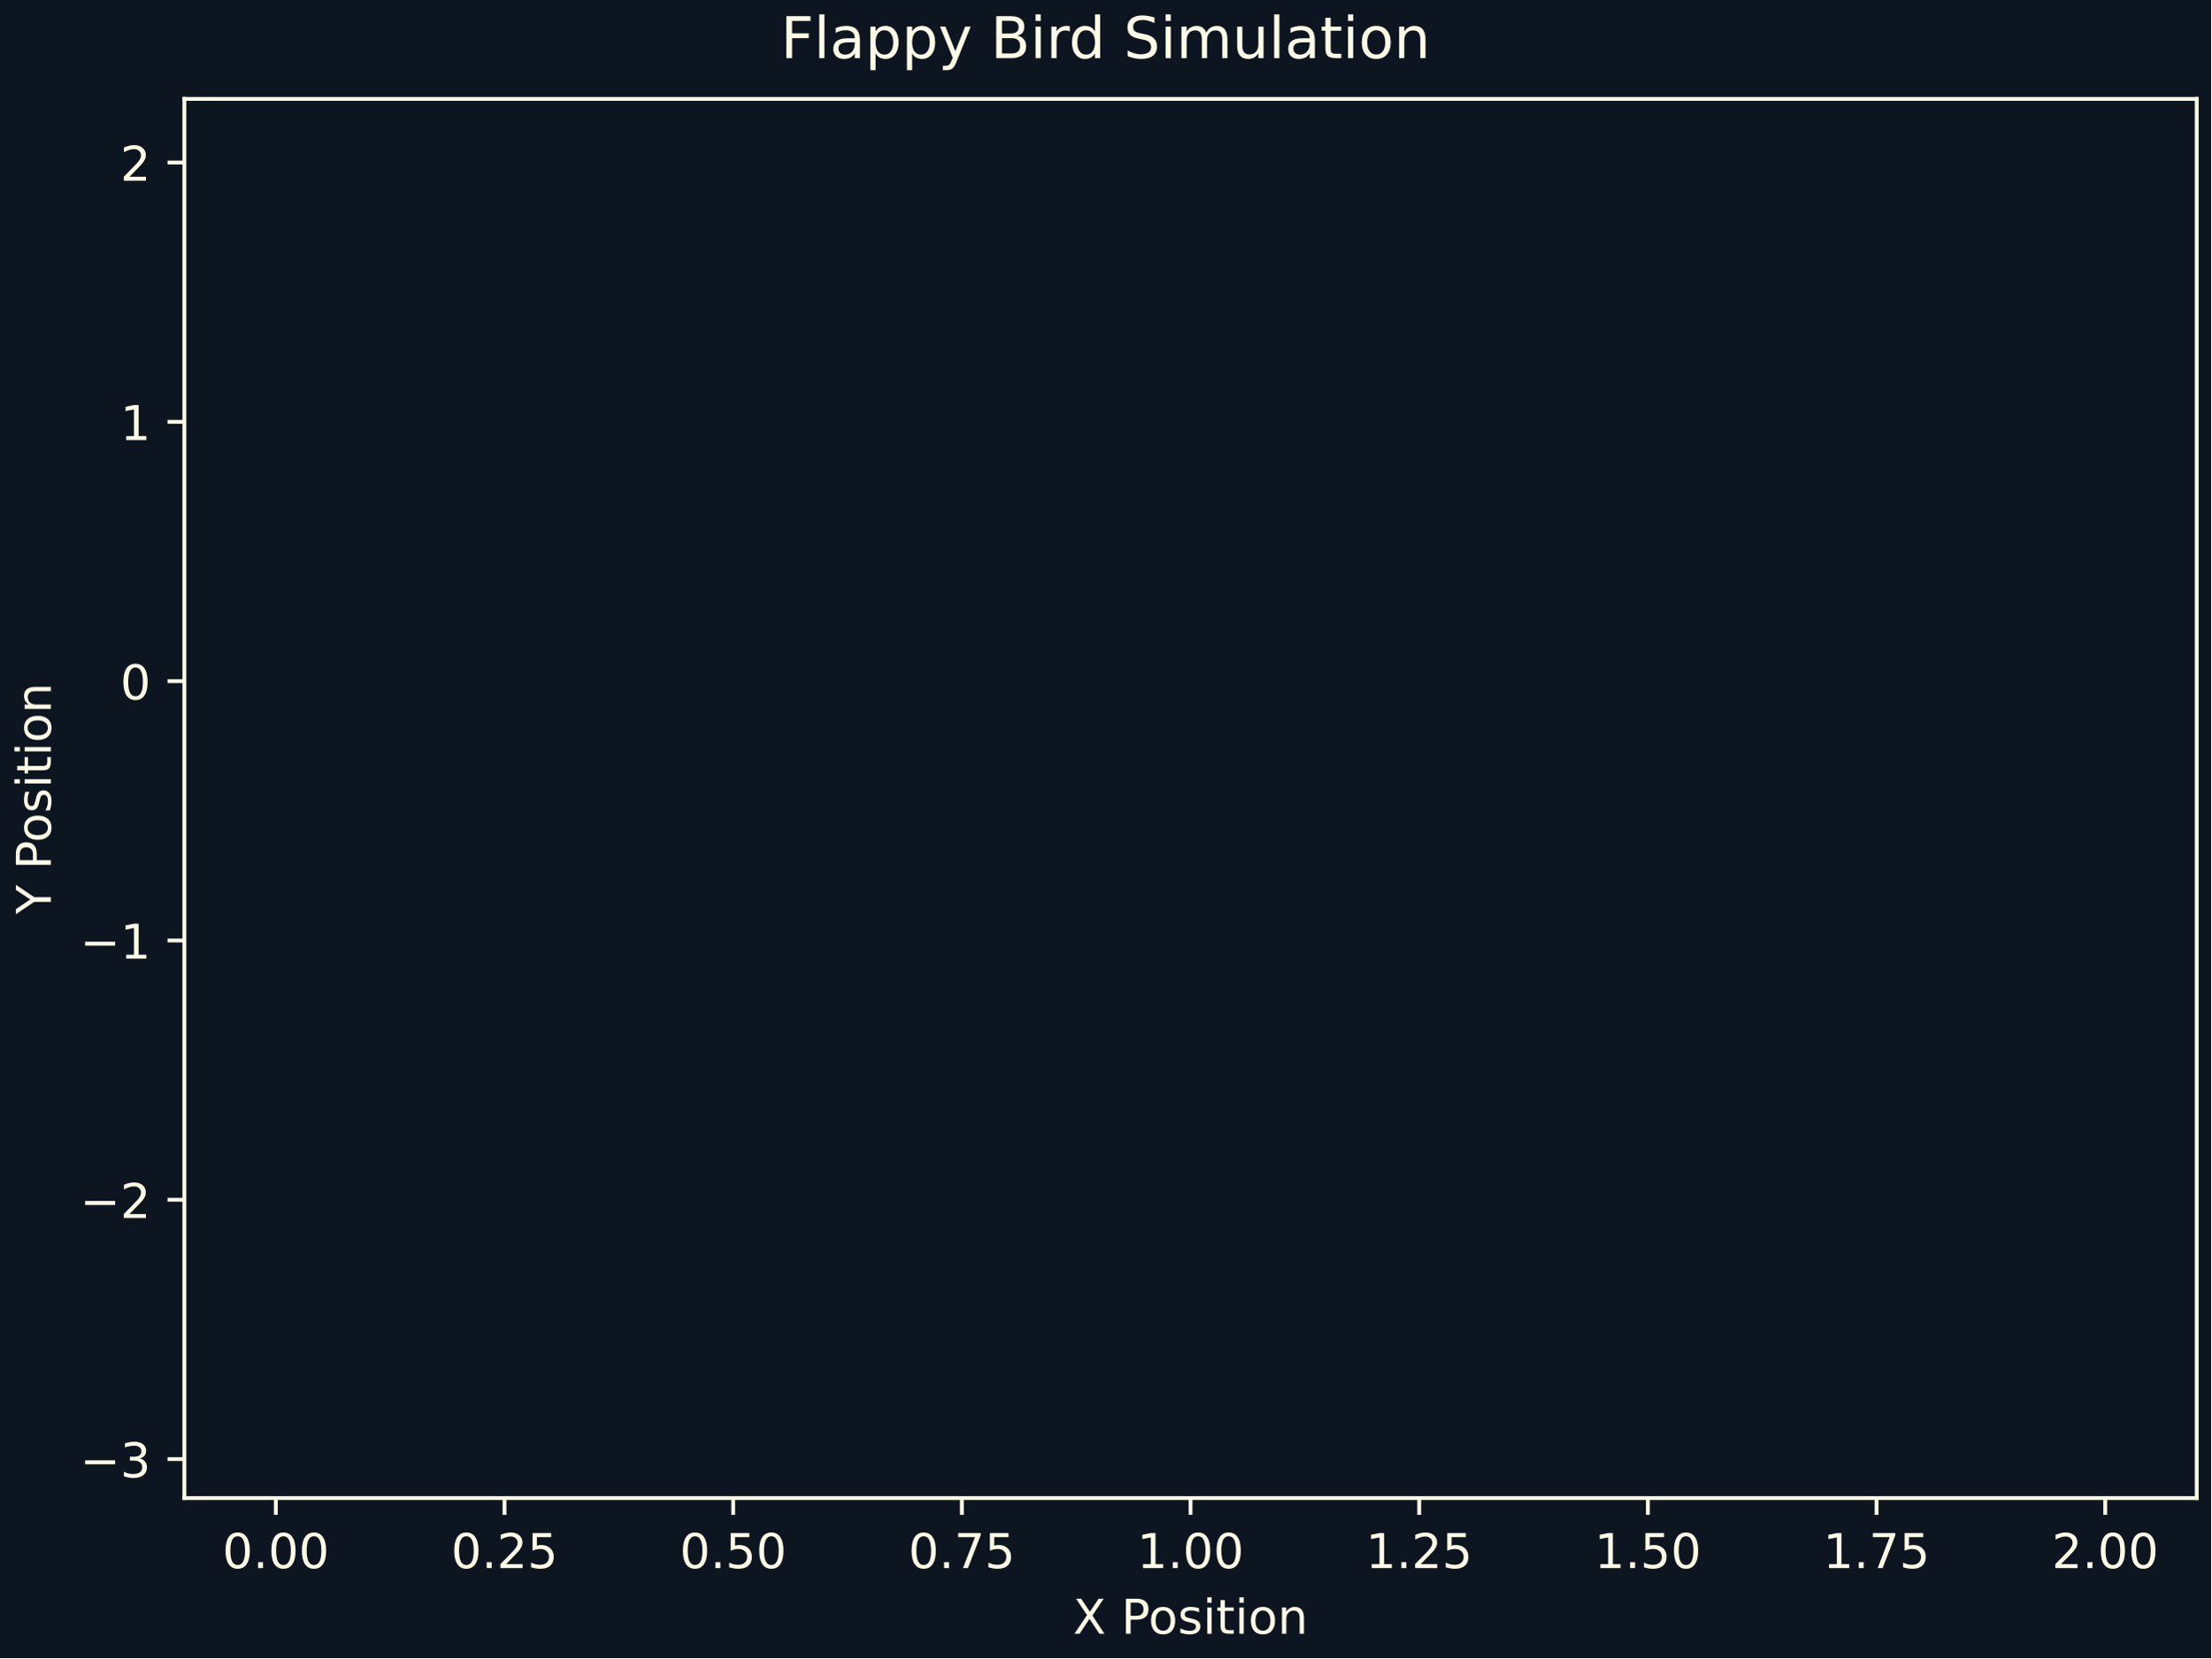
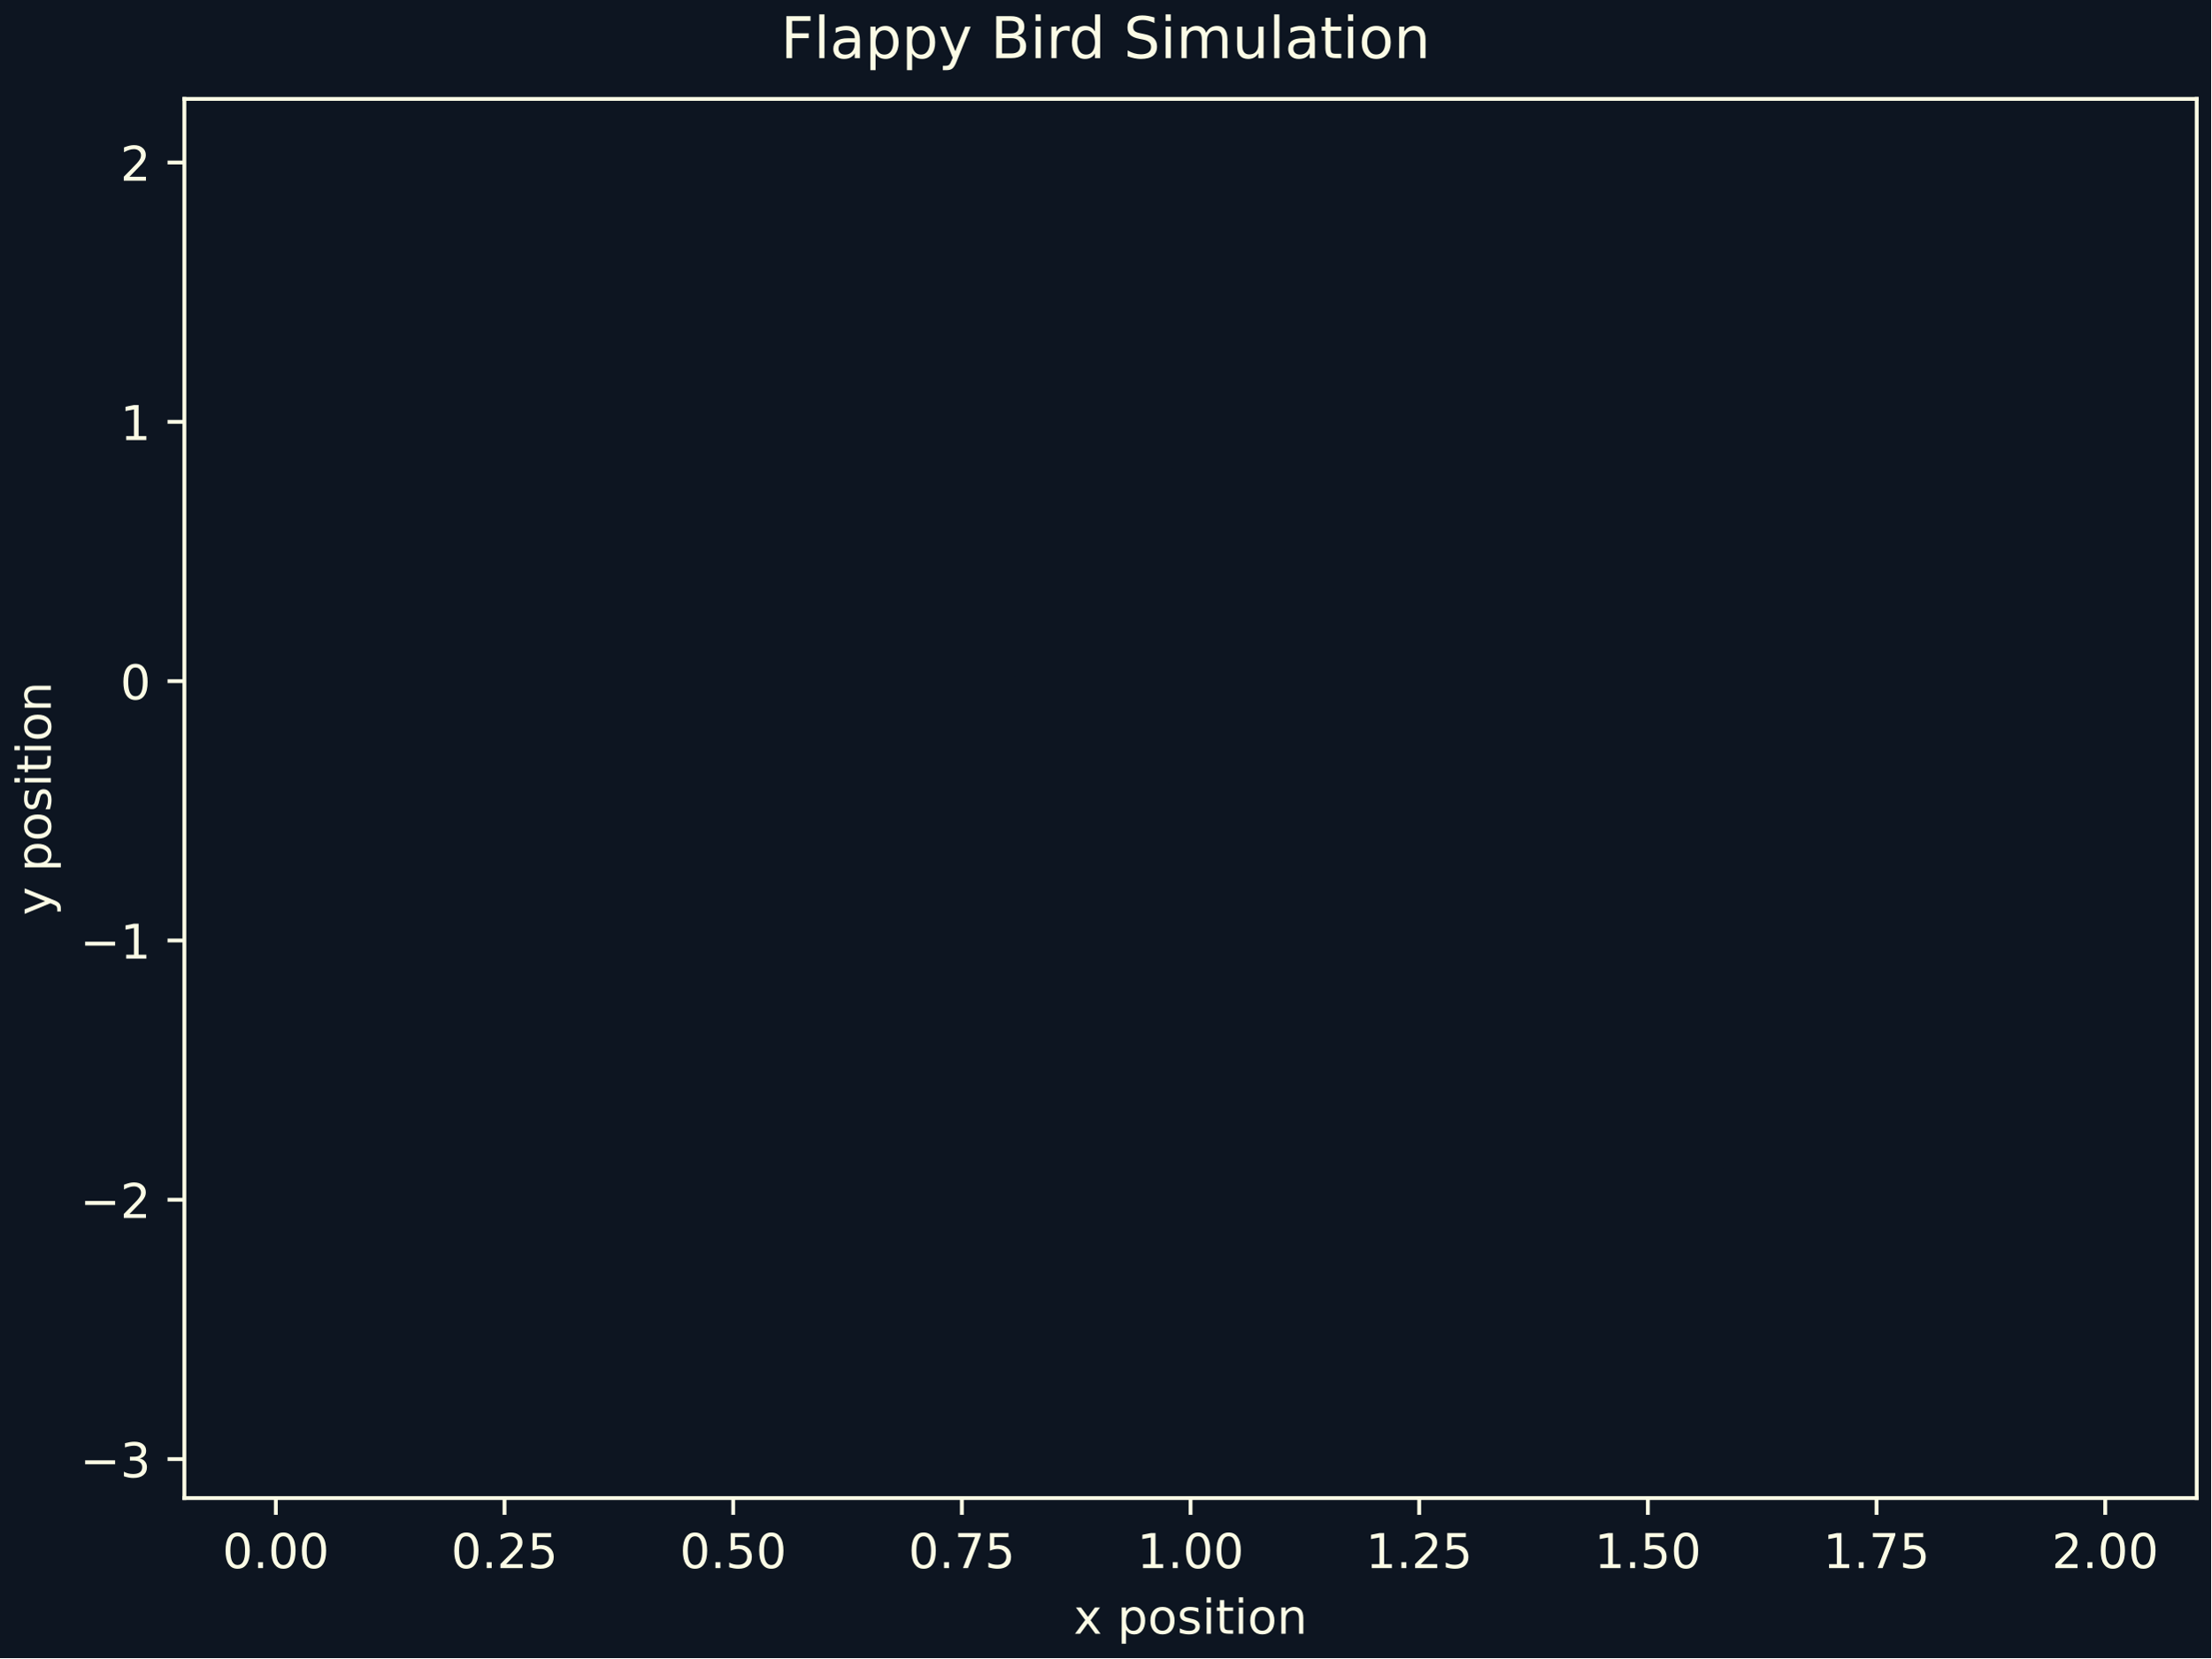
<svg xmlns="http://www.w3.org/2000/svg" xmlns:xlink="http://www.w3.org/1999/xlink" width="460.8pt" height="345.6pt" viewBox="0 0 460.8 345.6" version="1.1">
  <defs>
    <style type="text/css">*{stroke-linejoin: round; stroke-linecap: butt}</style>
-     <style type="text/css">.graph-line-1{
-     stroke:#fbfbe5;
-     stroke-width:1.5;
-     stroke-linecap:square;
-     fill:#0d1521;
-     stroke-dasharray:140%;
-     stroke-dashoffset:140%;
-     animation-name:line-anim-1;
-     animation-duration:5s;
-     animation-timing-function:linear;
-     animation-fill-mode:forwards;
-     animation-iteration-count: 1;
- }
- @keyframes line-anim-1{
-     from{
+     <style type="text/css">.flappy-height{
+         stroke:#fbfbe5;
+         stroke-width:1.5;
+         stroke-linecap:square;
+         fill:#0d1521;
+         stroke-dasharray:140%;
        stroke-dashoffset:140%;
+         animation-name:flappy-height-anim;
+         animation-duration:5s;
+         animation-timing-function:linear;
+         animation-fill-mode:forwards;
+         animation-iteration-count: 1;
    }
-     to{
-         stroke-dashoffset:0%;
+     @keyframes flappy-height-anim{
+         from{
+             stroke-dashoffset:140%;
+         }
+         to{
+             stroke-dashoffset:0%;
+         }
    }
- }</style>
+     </style>
  </defs>
  <g id="figure_1">
    <g id="patch_1">
      <path d="M 0 345.6  L 460.8 345.6  L 460.8 0  L 0 0  z " style="fill: #0d1521" />
    </g>
    <g id="axes_1">
      <g id="patch_2">
        <path d="M 38.421 312.244  L 457.8 312.244  L 457.8 20.614  L 38.421 20.614  z " style="fill: #0d1521" />
      </g>
      <g id="matplotlib.axis_1">
        <g id="xtick_1">
          <g id="line2d_1">
            <defs>
-               <path id="m23ad7a9e86" d="M 0 0  L 0 3.5  " style="stroke: #fbfbe5; stroke-width: 0.8" />
+               <path id="m3bd0e9f881" d="M 0 0  L 0 3.5  " style="stroke: #fbfbe5; stroke-width: 0.8" />
            </defs>
            <g>
-               <use xlink:href="#m23ad7a9e86" x="57.483" y="312.244" style="fill: #fbfbe5; stroke: #fbfbe5; stroke-width: 0.8" />
+               <use xlink:href="#m3bd0e9f881" x="57.483" y="312.244" style="fill: #fbfbe5; stroke: #fbfbe5; stroke-width: 0.8" />
            </g>
          </g>
          <g id="text_1">
            <text style="fill: #fbfbe5; font: 10px 'DejaVu Sans', 'Bitstream Vera Sans', 'Computer Modern Sans Serif', 'Lucida Grande', 'Verdana', 'Geneva', 'Lucid', 'Arial', 'Helvetica', 'Avant Garde', sans-serif; text-anchor: middle" x="57.483" y="326.842" transform="rotate(-0 57.48324 326.8419)">0.00</text>
          </g>
        </g>
        <g id="xtick_2">
          <g id="line2d_2">
            <g>
-               <use xlink:href="#m23ad7a9e86" x="105.14" y="312.244" style="fill: #fbfbe5; stroke: #fbfbe5; stroke-width: 0.8" />
+               <use xlink:href="#m3bd0e9f881" x="105.14" y="312.244" style="fill: #fbfbe5; stroke: #fbfbe5; stroke-width: 0.8" />
            </g>
          </g>
          <g id="text_2">
            <text style="fill: #fbfbe5; font: 10px 'DejaVu Sans', 'Bitstream Vera Sans', 'Computer Modern Sans Serif', 'Lucida Grande', 'Verdana', 'Geneva', 'Lucid', 'Arial', 'Helvetica', 'Avant Garde', sans-serif; text-anchor: middle" x="105.14" y="326.842" transform="rotate(-0 105.14 326.8419)">0.25</text>
          </g>
        </g>
        <g id="xtick_3">
          <g id="line2d_3">
            <g>
-               <use xlink:href="#m23ad7a9e86" x="152.797" y="312.244" style="fill: #fbfbe5; stroke: #fbfbe5; stroke-width: 0.8" />
+               <use xlink:href="#m3bd0e9f881" x="152.797" y="312.244" style="fill: #fbfbe5; stroke: #fbfbe5; stroke-width: 0.8" />
            </g>
          </g>
          <g id="text_3">
            <text style="fill: #fbfbe5; font: 10px 'DejaVu Sans', 'Bitstream Vera Sans', 'Computer Modern Sans Serif', 'Lucida Grande', 'Verdana', 'Geneva', 'Lucid', 'Arial', 'Helvetica', 'Avant Garde', sans-serif; text-anchor: middle" x="152.797" y="326.842" transform="rotate(-0 152.7967 326.8419)">0.50</text>
          </g>
        </g>
        <g id="xtick_4">
          <g id="line2d_4">
            <g>
-               <use xlink:href="#m23ad7a9e86" x="200.453" y="312.244" style="fill: #fbfbe5; stroke: #fbfbe5; stroke-width: 0.8" />
+               <use xlink:href="#m3bd0e9f881" x="200.453" y="312.244" style="fill: #fbfbe5; stroke: #fbfbe5; stroke-width: 0.8" />
            </g>
          </g>
          <g id="text_4">
            <text style="fill: #fbfbe5; font: 10px 'DejaVu Sans', 'Bitstream Vera Sans', 'Computer Modern Sans Serif', 'Lucida Grande', 'Verdana', 'Geneva', 'Lucid', 'Arial', 'Helvetica', 'Avant Garde', sans-serif; text-anchor: middle" x="200.453" y="326.842" transform="rotate(-0 200.4534 326.8419)">0.75</text>
          </g>
        </g>
        <g id="xtick_5">
          <g id="line2d_5">
            <g>
-               <use xlink:href="#m23ad7a9e86" x="248.11" y="312.244" style="fill: #fbfbe5; stroke: #fbfbe5; stroke-width: 0.8" />
+               <use xlink:href="#m3bd0e9f881" x="248.11" y="312.244" style="fill: #fbfbe5; stroke: #fbfbe5; stroke-width: 0.8" />
            </g>
          </g>
          <g id="text_5">
            <text style="fill: #fbfbe5; font: 10px 'DejaVu Sans', 'Bitstream Vera Sans', 'Computer Modern Sans Serif', 'Lucida Grande', 'Verdana', 'Geneva', 'Lucid', 'Arial', 'Helvetica', 'Avant Garde', sans-serif; text-anchor: middle" x="248.11" y="326.842" transform="rotate(-0 248.1102 326.8419)">1.00</text>
          </g>
        </g>
        <g id="xtick_6">
          <g id="line2d_6">
            <g>
-               <use xlink:href="#m23ad7a9e86" x="295.767" y="312.244" style="fill: #fbfbe5; stroke: #fbfbe5; stroke-width: 0.8" />
+               <use xlink:href="#m3bd0e9f881" x="295.767" y="312.244" style="fill: #fbfbe5; stroke: #fbfbe5; stroke-width: 0.8" />
            </g>
          </g>
          <g id="text_6">
            <text style="fill: #fbfbe5; font: 10px 'DejaVu Sans', 'Bitstream Vera Sans', 'Computer Modern Sans Serif', 'Lucida Grande', 'Verdana', 'Geneva', 'Lucid', 'Arial', 'Helvetica', 'Avant Garde', sans-serif; text-anchor: middle" x="295.767" y="326.842" transform="rotate(-0 295.7669 326.8419)">1.25</text>
          </g>
        </g>
        <g id="xtick_7">
          <g id="line2d_7">
            <g>
-               <use xlink:href="#m23ad7a9e86" x="343.424" y="312.244" style="fill: #fbfbe5; stroke: #fbfbe5; stroke-width: 0.8" />
+               <use xlink:href="#m3bd0e9f881" x="343.424" y="312.244" style="fill: #fbfbe5; stroke: #fbfbe5; stroke-width: 0.8" />
            </g>
          </g>
          <g id="text_7">
            <text style="fill: #fbfbe5; font: 10px 'DejaVu Sans', 'Bitstream Vera Sans', 'Computer Modern Sans Serif', 'Lucida Grande', 'Verdana', 'Geneva', 'Lucid', 'Arial', 'Helvetica', 'Avant Garde', sans-serif; text-anchor: middle" x="343.424" y="326.842" transform="rotate(-0 343.4236 326.8419)">1.50</text>
          </g>
        </g>
        <g id="xtick_8">
          <g id="line2d_8">
            <g>
-               <use xlink:href="#m23ad7a9e86" x="391.08" y="312.244" style="fill: #fbfbe5; stroke: #fbfbe5; stroke-width: 0.8" />
+               <use xlink:href="#m3bd0e9f881" x="391.08" y="312.244" style="fill: #fbfbe5; stroke: #fbfbe5; stroke-width: 0.8" />
            </g>
          </g>
          <g id="text_8">
            <text style="fill: #fbfbe5; font: 10px 'DejaVu Sans', 'Bitstream Vera Sans', 'Computer Modern Sans Serif', 'Lucida Grande', 'Verdana', 'Geneva', 'Lucid', 'Arial', 'Helvetica', 'Avant Garde', sans-serif; text-anchor: middle" x="391.08" y="326.842" transform="rotate(-0 391.0803 326.8419)">1.75</text>
          </g>
        </g>
        <g id="xtick_9">
          <g id="line2d_9">
            <g>
-               <use xlink:href="#m23ad7a9e86" x="438.737" y="312.244" style="fill: #fbfbe5; stroke: #fbfbe5; stroke-width: 0.8" />
+               <use xlink:href="#m3bd0e9f881" x="438.737" y="312.244" style="fill: #fbfbe5; stroke: #fbfbe5; stroke-width: 0.8" />
            </g>
          </g>
          <g id="text_9">
            <text style="fill: #fbfbe5; font: 10px 'DejaVu Sans', 'Bitstream Vera Sans', 'Computer Modern Sans Serif', 'Lucida Grande', 'Verdana', 'Geneva', 'Lucid', 'Arial', 'Helvetica', 'Avant Garde', sans-serif; text-anchor: middle" x="438.737" y="326.842" transform="rotate(-0 438.7371 326.8419)">2.00</text>
          </g>
        </g>
        <g id="text_10">
-           <text style="fill: #fbfbe5; font: 10px 'DejaVu Sans', 'Bitstream Vera Sans', 'Computer Modern Sans Serif', 'Lucida Grande', 'Verdana', 'Geneva', 'Lucid', 'Arial', 'Helvetica', 'Avant Garde', sans-serif; text-anchor: middle" x="248.11" y="340.52" transform="rotate(-0 248.1102 340.5201)">X Position</text>
+           <text style="fill: #fbfbe5; font: 10px 'DejaVu Sans', 'Bitstream Vera Sans', 'Computer Modern Sans Serif', 'Lucida Grande', 'Verdana', 'Geneva', 'Lucid', 'Arial', 'Helvetica', 'Avant Garde', sans-serif; text-anchor: middle" x="248.11" y="340.52" transform="rotate(-0 248.1102 340.5201)">x position</text>
        </g>
      </g>
      <g id="matplotlib.axis_2">
        <g id="ytick_1">
          <g id="line2d_10">
            <defs>
-               <path id="m0011f2b2e5" d="M 0 0  L -3.5 0  " style="stroke: #fbfbe5; stroke-width: 0.8" />
+               <path id="m19e0229741" d="M 0 0  L -3.5 0  " style="stroke: #fbfbe5; stroke-width: 0.8" />
            </defs>
            <g>
-               <use xlink:href="#m0011f2b2e5" x="38.421" y="304.122" style="fill: #fbfbe5; stroke: #fbfbe5; stroke-width: 0.8" />
+               <use xlink:href="#m19e0229741" x="38.421" y="304.122" style="fill: #fbfbe5; stroke: #fbfbe5; stroke-width: 0.8" />
            </g>
          </g>
          <g id="text_11">
            <text style="fill: #fbfbe5; font: 10px 'DejaVu Sans', 'Bitstream Vera Sans', 'Computer Modern Sans Serif', 'Lucida Grande', 'Verdana', 'Geneva', 'Lucid', 'Arial', 'Helvetica', 'Avant Garde', sans-serif; text-anchor: end" x="31.421" y="307.922" transform="rotate(-0 31.42055 307.9217)">−3</text>
          </g>
        </g>
        <g id="ytick_2">
          <g id="line2d_11">
            <g>
-               <use xlink:href="#m0011f2b2e5" x="38.421" y="250.072" style="fill: #fbfbe5; stroke: #fbfbe5; stroke-width: 0.8" />
+               <use xlink:href="#m19e0229741" x="38.421" y="250.072" style="fill: #fbfbe5; stroke: #fbfbe5; stroke-width: 0.8" />
            </g>
          </g>
          <g id="text_12">
            <text style="fill: #fbfbe5; font: 10px 'DejaVu Sans', 'Bitstream Vera Sans', 'Computer Modern Sans Serif', 'Lucida Grande', 'Verdana', 'Geneva', 'Lucid', 'Arial', 'Helvetica', 'Avant Garde', sans-serif; text-anchor: end" x="31.421" y="253.871" transform="rotate(-0 31.42055 253.8712)">−2</text>
          </g>
        </g>
        <g id="ytick_3">
          <g id="line2d_12">
            <g>
-               <use xlink:href="#m0011f2b2e5" x="38.421" y="196.022" style="fill: #fbfbe5; stroke: #fbfbe5; stroke-width: 0.8" />
+               <use xlink:href="#m19e0229741" x="38.421" y="196.022" style="fill: #fbfbe5; stroke: #fbfbe5; stroke-width: 0.8" />
            </g>
          </g>
          <g id="text_13">
            <text style="fill: #fbfbe5; font: 10px 'DejaVu Sans', 'Bitstream Vera Sans', 'Computer Modern Sans Serif', 'Lucida Grande', 'Verdana', 'Geneva', 'Lucid', 'Arial', 'Helvetica', 'Avant Garde', sans-serif; text-anchor: end" x="31.421" y="199.821" transform="rotate(-0 31.42055 199.8208)">−1</text>
          </g>
        </g>
        <g id="ytick_4">
          <g id="line2d_13">
            <g>
-               <use xlink:href="#m0011f2b2e5" x="38.421" y="141.971" style="fill: #fbfbe5; stroke: #fbfbe5; stroke-width: 0.8" />
+               <use xlink:href="#m19e0229741" x="38.421" y="141.971" style="fill: #fbfbe5; stroke: #fbfbe5; stroke-width: 0.8" />
            </g>
          </g>
          <g id="text_14">
            <text style="fill: #fbfbe5; font: 10px 'DejaVu Sans', 'Bitstream Vera Sans', 'Computer Modern Sans Serif', 'Lucida Grande', 'Verdana', 'Geneva', 'Lucid', 'Arial', 'Helvetica', 'Avant Garde', sans-serif; text-anchor: end" x="31.421" y="145.77" transform="rotate(-0 31.42055 145.7704)">0</text>
          </g>
        </g>
        <g id="ytick_5">
          <g id="line2d_14">
            <g>
-               <use xlink:href="#m0011f2b2e5" x="38.421" y="87.921" style="fill: #fbfbe5; stroke: #fbfbe5; stroke-width: 0.8" />
+               <use xlink:href="#m19e0229741" x="38.421" y="87.921" style="fill: #fbfbe5; stroke: #fbfbe5; stroke-width: 0.8" />
            </g>
          </g>
          <g id="text_15">
            <text style="fill: #fbfbe5; font: 10px 'DejaVu Sans', 'Bitstream Vera Sans', 'Computer Modern Sans Serif', 'Lucida Grande', 'Verdana', 'Geneva', 'Lucid', 'Arial', 'Helvetica', 'Avant Garde', sans-serif; text-anchor: end" x="31.421" y="91.72" transform="rotate(-0 31.42055 91.71997)">1</text>
          </g>
        </g>
        <g id="ytick_6">
          <g id="line2d_15">
            <g>
-               <use xlink:href="#m0011f2b2e5" x="38.421" y="33.87" style="fill: #fbfbe5; stroke: #fbfbe5; stroke-width: 0.8" />
+               <use xlink:href="#m19e0229741" x="38.421" y="33.87" style="fill: #fbfbe5; stroke: #fbfbe5; stroke-width: 0.8" />
            </g>
          </g>
          <g id="text_16">
            <text style="fill: #fbfbe5; font: 10px 'DejaVu Sans', 'Bitstream Vera Sans', 'Computer Modern Sans Serif', 'Lucida Grande', 'Verdana', 'Geneva', 'Lucid', 'Arial', 'Helvetica', 'Avant Garde', sans-serif; text-anchor: end" x="31.421" y="37.67" transform="rotate(-0 31.42055 37.66955)">2</text>
          </g>
        </g>
        <g id="text_17">
-           <text style="fill: #fbfbe5; font: 10px 'DejaVu Sans', 'Bitstream Vera Sans', 'Computer Modern Sans Serif', 'Lucida Grande', 'Verdana', 'Geneva', 'Lucid', 'Arial', 'Helvetica', 'Avant Garde', sans-serif; text-anchor: middle" x="10.599" y="166.429" transform="rotate(-90 10.59868 166.429)">Y Position</text>
-         </g>
-       </g>
-       <g id="line_0">
-         <path d="M 57.483 33.87  L 61.296 33.897  L 65.108 33.976  L 68.921 34.109  L 72.733 34.295  L 76.546 34.533  L 80.358 34.825  L 84.171 35.169  L 87.984 35.567  L 91.796 36.018  L 95.609 36.522  L 99.421 37.078  L 103.234 37.688  L 107.046 38.351  L 110.859 39.067  L 114.671 39.835  L 118.484 40.657  L 122.296 41.532  L 126.109 42.46  L 129.921 43.441  L 133.734 44.475  L 137.547 45.562  L 141.359 46.702  L 145.172 47.895  L 148.984 49.141  L 152.797 50.44  L 156.609 51.792  L 160.422 53.197  L 164.234 54.656  L 168.047 56.167  L 171.859 57.731  L 175.672 59.348  L 179.484 61.018  L 183.297 62.742  L 187.11 64.518  L 190.922 66.347  L 194.735 68.23  L 198.547 70.165  L 202.36 72.153  L 206.172 74.195  L 209.985 76.289  L 213.797 78.437  L 217.61 80.637  L 221.422 82.891  L 225.235 85.197  L 229.047 87.557  L 232.86 89.969  L 236.673 92.435  L 240.485 94.953  L 244.298 97.525  L 248.11 100.15  L 251.923 102.827  L 255.735 105.558  L 259.548 108.342  L 263.36 111.179  L 267.173 114.068  L 270.985 117.011  L 274.798 120.007  L 278.61 123.056  L 282.423 126.158  L 286.236 129.313  L 290.048 132.52  L 293.861 135.781  L 297.673 139.095  L 301.486 142.462  L 305.298 145.882  L 309.111 149.355  L 312.923 152.881  L 316.736 156.461  L 320.548 160.093  L 324.361 163.778  L 328.173 167.516  L 331.986 171.307  L 335.799 175.151  L 339.611 179.049  L 343.424 182.999  L 347.236 187.002  L 351.049 191.058  L 354.861 195.168  L 358.674 199.33  L 362.486 203.545  L 366.299 207.814  L 370.111 212.135  L 373.924 216.51  L 377.736 220.937  L 381.549 225.418  L 385.362 229.951  L 389.174 234.538  L 392.987 239.177  L 396.799 243.87  L 400.612 248.615  L 404.424 253.414  L 408.237 258.266  L 412.049 263.17  L 415.862 268.128  L 419.674 273.139  L 423.487 278.202  L 427.299 283.319  L 431.112 288.489  L 434.925 293.712  L 438.737 298.988  " clip-path="url(#p728df93ce7)" style="" class="graph-line-1" />
+           <text style="fill: #fbfbe5; font: 10px 'DejaVu Sans', 'Bitstream Vera Sans', 'Computer Modern Sans Serif', 'Lucida Grande', 'Verdana', 'Geneva', 'Lucid', 'Arial', 'Helvetica', 'Avant Garde', sans-serif; text-anchor: middle" x="10.599" y="166.429" transform="rotate(-90 10.59868 166.429)">y position</text>
+         </g>
+       </g>
+       <g id="flappy-height">
+         <path d="M 57.483 33.87  L 61.296 33.897  L 65.108 33.976  L 68.921 34.109  L 72.733 34.295  L 76.546 34.533  L 80.358 34.825  L 84.171 35.169  L 87.984 35.567  L 91.796 36.018  L 95.609 36.522  L 99.421 37.078  L 103.234 37.688  L 107.046 38.351  L 110.859 39.067  L 114.671 39.835  L 118.484 40.657  L 122.296 41.532  L 126.109 42.46  L 129.921 43.441  L 133.734 44.475  L 137.547 45.562  L 141.359 46.702  L 145.172 47.895  L 148.984 49.141  L 152.797 50.44  L 156.609 51.792  L 160.422 53.197  L 164.234 54.656  L 168.047 56.167  L 171.859 57.731  L 175.672 59.348  L 179.484 61.018  L 183.297 62.742  L 187.11 64.518  L 190.922 66.347  L 194.735 68.23  L 198.547 70.165  L 202.36 72.153  L 206.172 74.195  L 209.985 76.289  L 213.797 78.437  L 217.61 80.637  L 221.422 82.891  L 225.235 85.197  L 229.047 87.557  L 232.86 89.969  L 236.673 92.435  L 240.485 94.953  L 244.298 97.525  L 248.11 100.15  L 251.923 102.827  L 255.735 105.558  L 259.548 108.342  L 263.36 111.179  L 267.173 114.068  L 270.985 117.011  L 274.798 120.007  L 278.61 123.056  L 282.423 126.158  L 286.236 129.313  L 290.048 132.52  L 293.861 135.781  L 297.673 139.095  L 301.486 142.462  L 305.298 145.882  L 309.111 149.355  L 312.923 152.881  L 316.736 156.461  L 320.548 160.093  L 324.361 163.778  L 328.173 167.516  L 331.986 171.307  L 335.799 175.151  L 339.611 179.049  L 343.424 182.999  L 347.236 187.002  L 351.049 191.058  L 354.861 195.168  L 358.674 199.33  L 362.486 203.545  L 366.299 207.814  L 370.111 212.135  L 373.924 216.51  L 377.736 220.937  L 381.549 225.418  L 385.362 229.951  L 389.174 234.538  L 392.987 239.177  L 396.799 243.87  L 400.612 248.615  L 404.424 253.414  L 408.237 258.266  L 412.049 263.17  L 415.862 268.128  L 419.674 273.139  L 423.487 278.202  L 427.299 283.319  L 431.112 288.489  L 434.925 293.712  L 438.737 298.988  " clip-path="url(#p739bfac658)" style="" class="flappy-height" />
      </g>
      <g id="patch_3">
        <path d="M 38.421 312.244  L 38.421 20.614  " style="fill: none; stroke: #fbfbe5; stroke-width: 0.8; stroke-linejoin: miter; stroke-linecap: square" />
      </g>
      <g id="patch_4">
        <path d="M 457.8 312.244  L 457.8 20.614  " style="fill: none; stroke: #fbfbe5; stroke-width: 0.8; stroke-linejoin: miter; stroke-linecap: square" />
      </g>
      <g id="patch_5">
        <path d="M 38.421 312.244  L 457.8 312.244  " style="fill: none; stroke: #fbfbe5; stroke-width: 0.8; stroke-linejoin: miter; stroke-linecap: square" />
      </g>
      <g id="patch_6">
        <path d="M 38.421 20.614  L 457.8 20.614  " style="fill: none; stroke: #fbfbe5; stroke-width: 0.8; stroke-linejoin: miter; stroke-linecap: square" />
      </g>
    </g>
    <g id="text_18">
      <text style="fill: #fbfbe5; font: 12px 'DejaVu Sans', 'Bitstream Vera Sans', 'Computer Modern Sans Serif', 'Lucida Grande', 'Verdana', 'Geneva', 'Lucid', 'Arial', 'Helvetica', 'Avant Garde', sans-serif; text-anchor: middle" x="230.4" y="12.118" transform="rotate(-0 230.4 12.11837)">Flappy Bird Simulation</text>
    </g>
  </g>
  <defs>
-     <clipPath id="p728df93ce7">
+     <clipPath id="p739bfac658">
      <rect x="38.421" y="20.614" width="419.379" height="291.629" />
    </clipPath>
  </defs>
</svg>
